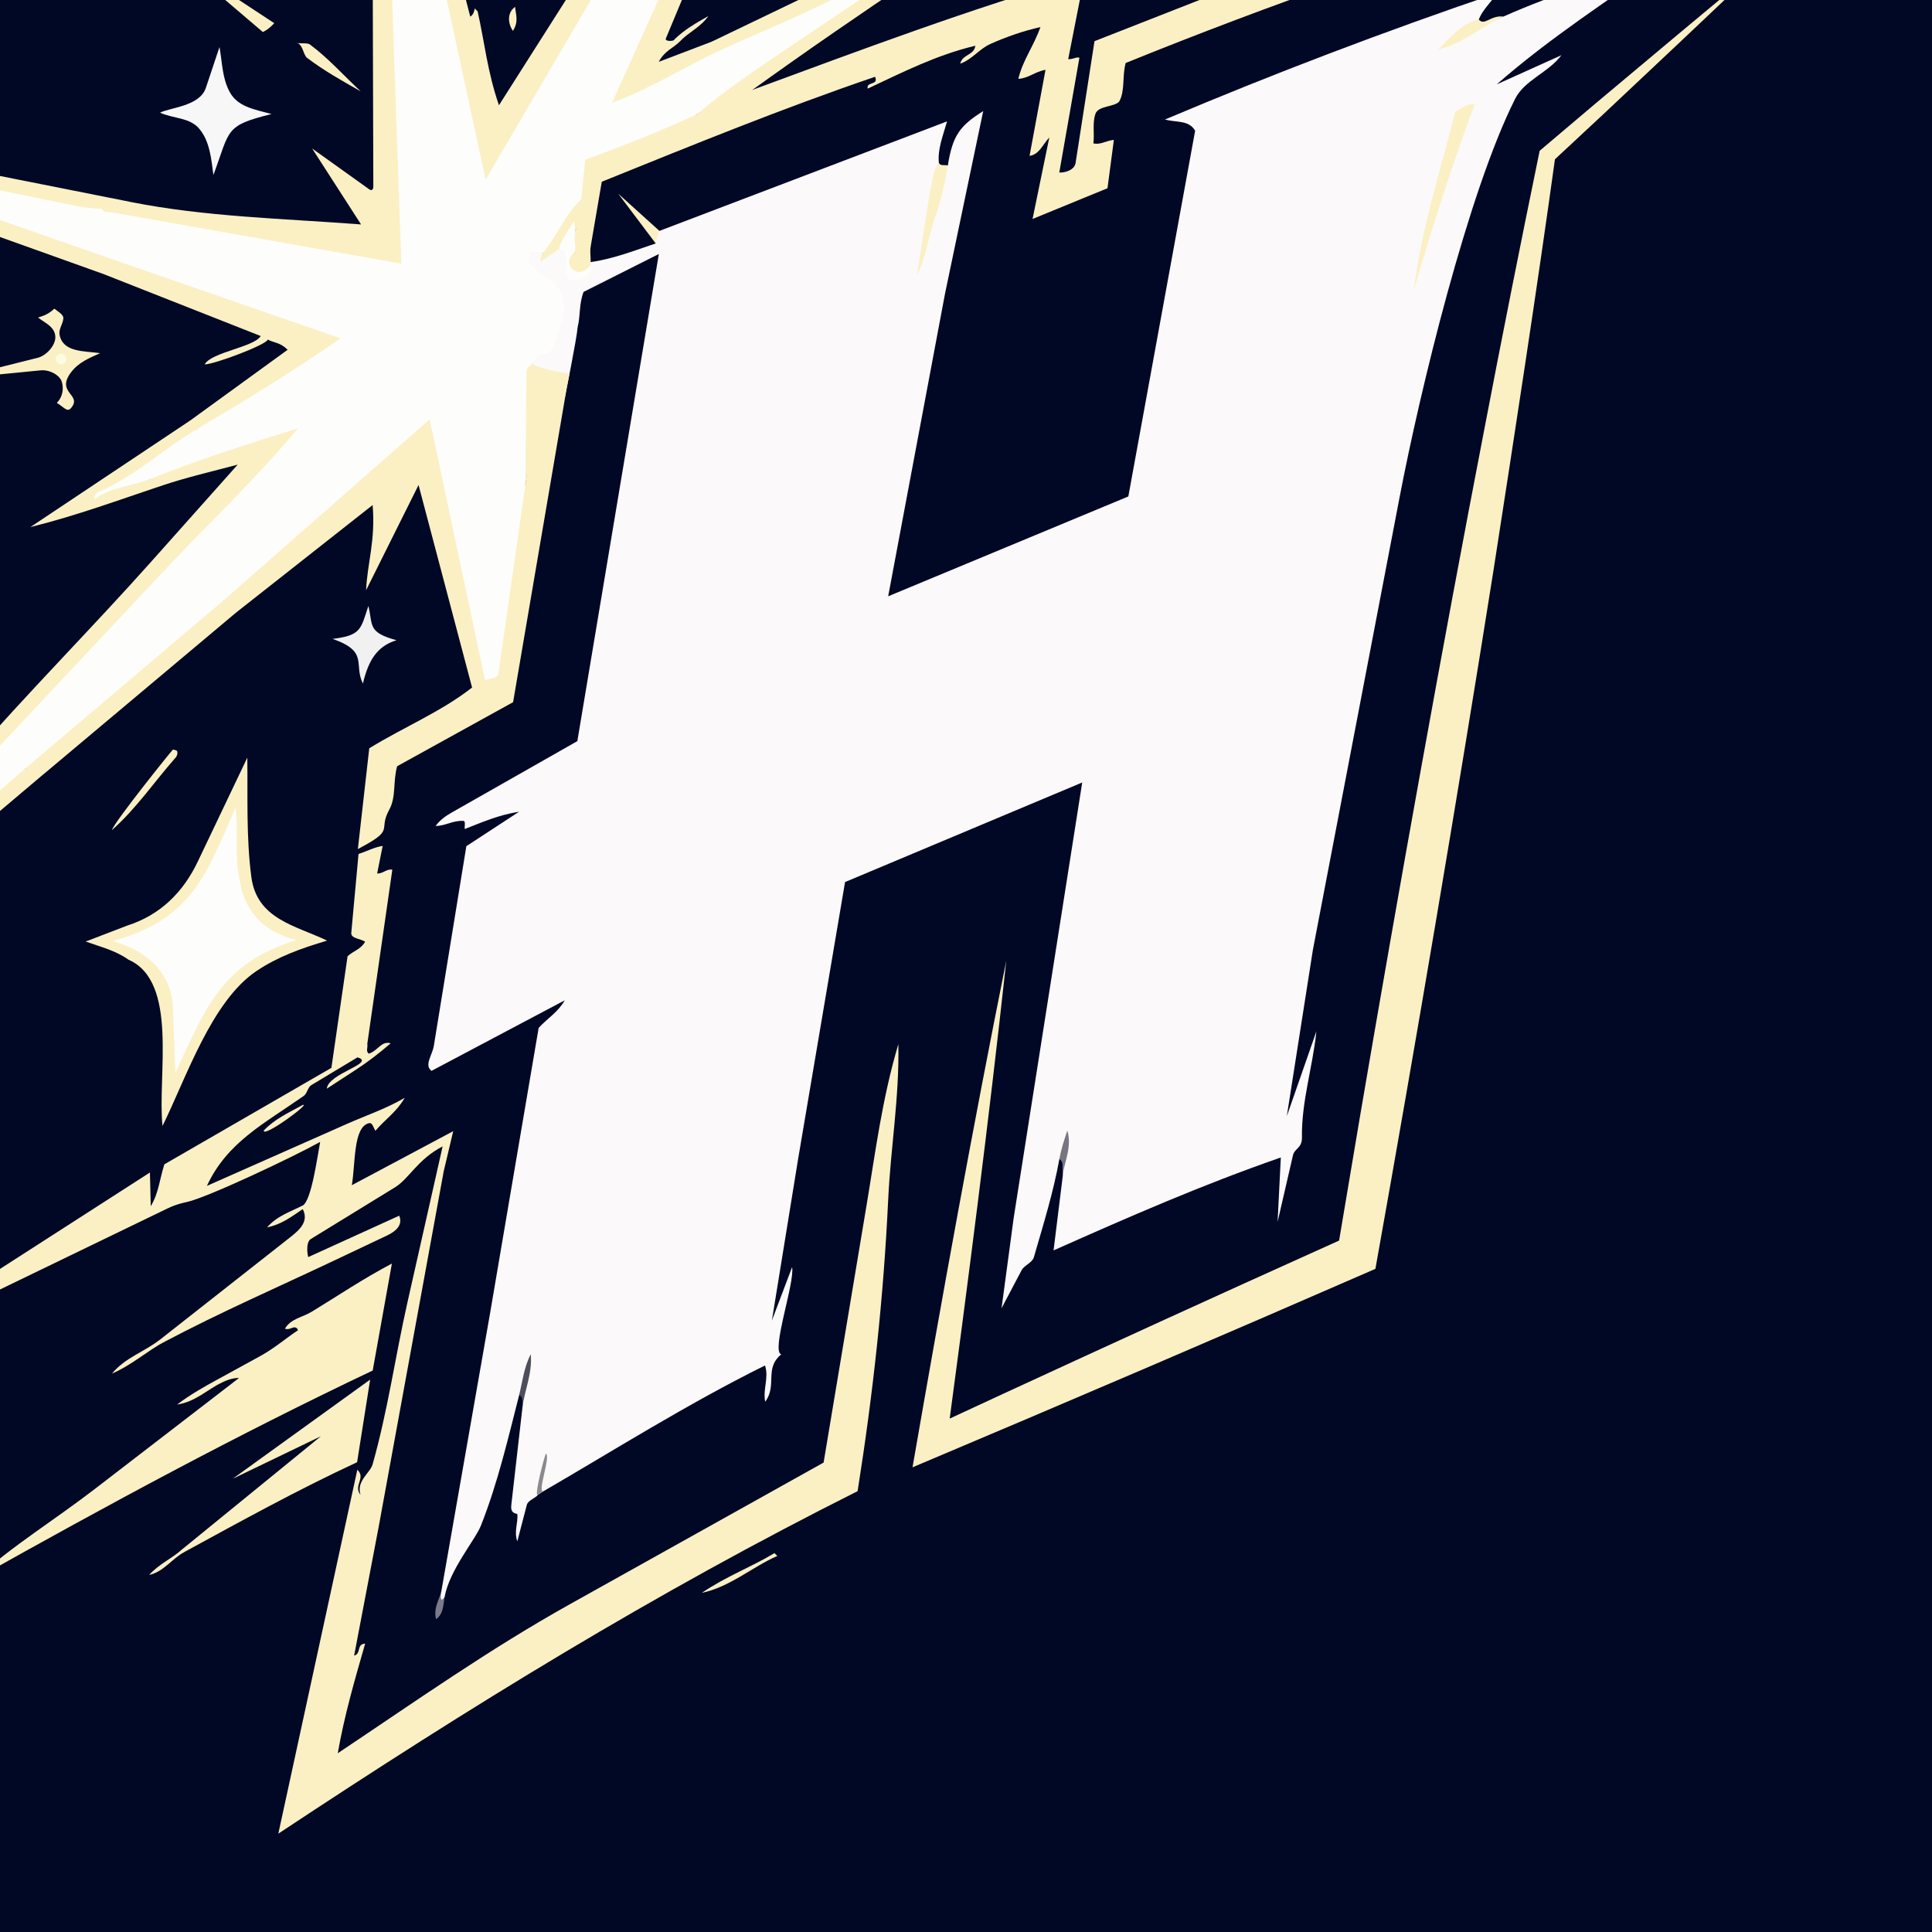
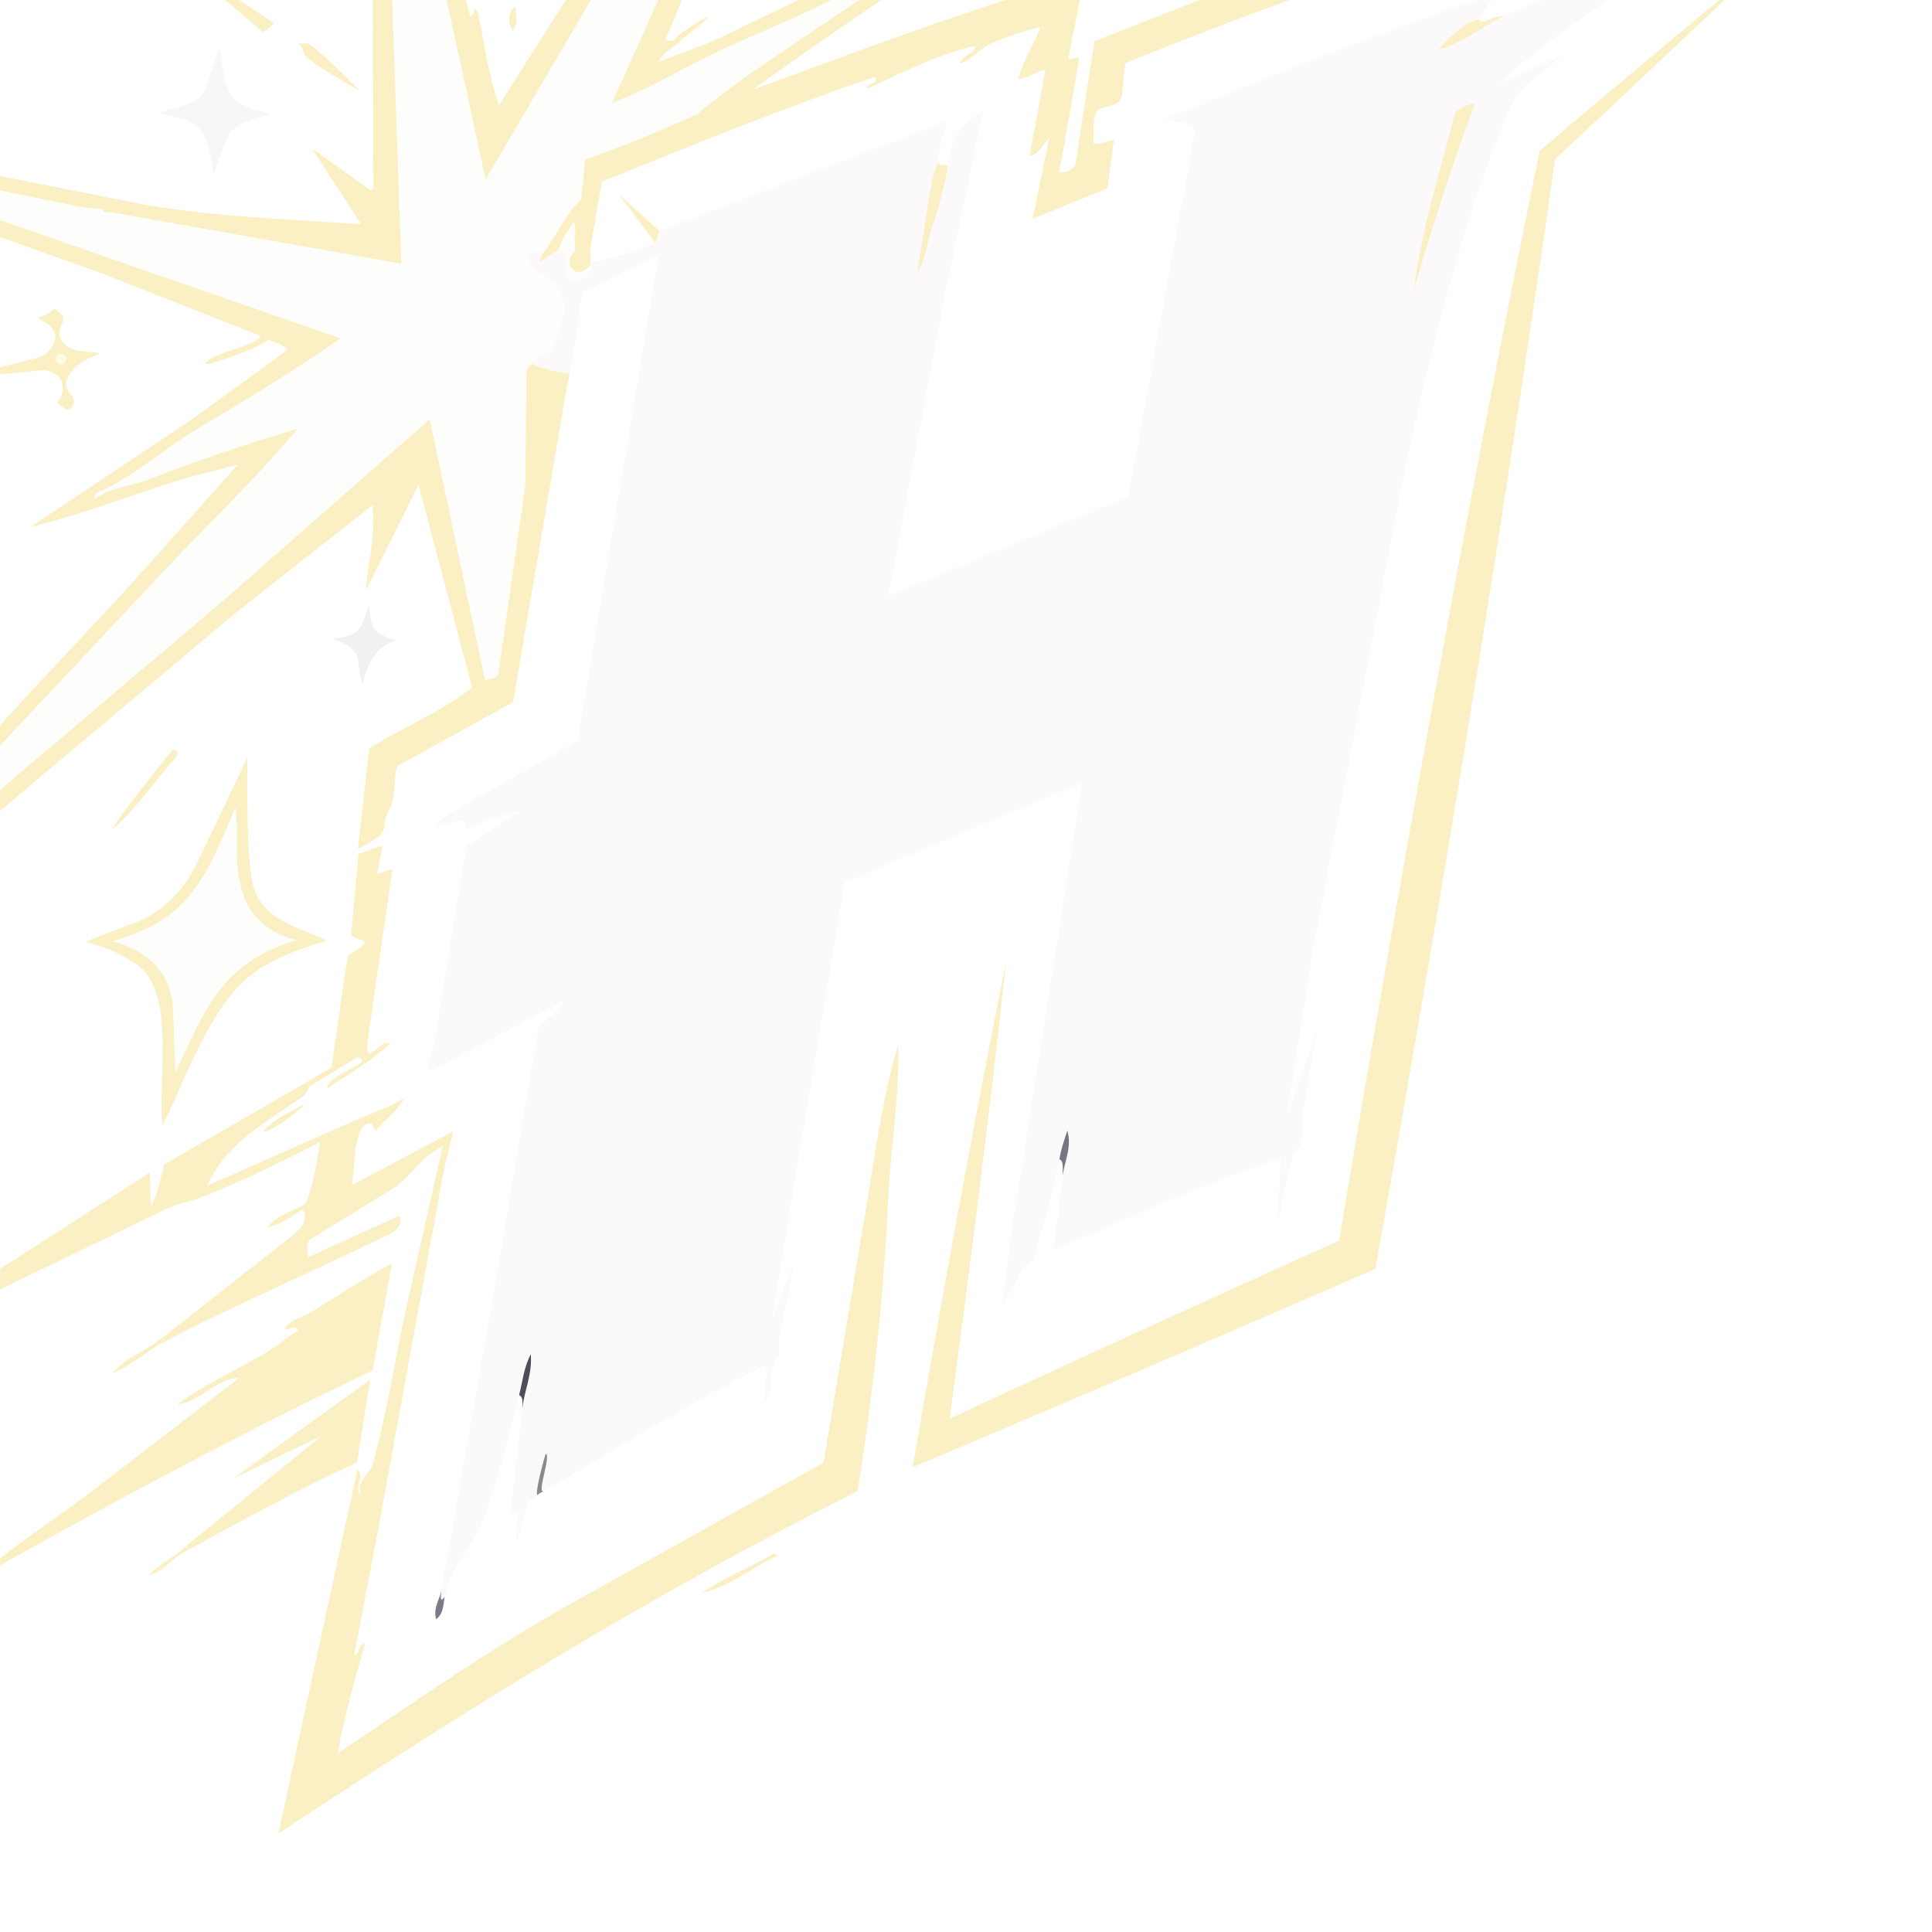
<svg xmlns="http://www.w3.org/2000/svg" id="Layer_1" version="1.1" viewBox="970 648 780 780">
  <defs>
    <style>
      .st0 {
        fill: #7a7b89;
      }

      .st1 {
        fill: #010825;
      }

      .st2 {
        fill: #fcfbe4;
      }

      .st3 {
        fill: #777680;
      }

      .st4 {
        fill: #f1f1f2;
      }

      .st5 {
        fill: #fbf9f9;
      }

      .st6 {
        fill: #fbf0c4;
      }

      .st7 {
        fill: #fde5a5;
      }

      .st8 {
        fill: #fdfdfc;
      }

      .st9 {
        fill: #8a8990;
      }

      .st10 {
        fill: #fde78c;
      }

      .st11 {
        fill: #f7f7f7;
      }

      .st12 {
        fill: #4c4e5b;
      }
    </style>
  </defs>
-   <rect class="st1" x="-29.54" y="-20.84" width="2624.92" height="1851.18" />
  <g>
    <g>
      <path class="st6" d="M1217.85,562.65l-4.47,9.04c-1.31-3.56.82-8.03-.99-11.29-2.07-3.73-.08-4.99.77-8.47l6.2-25.36c.87,8.69-2.03,16.87.68,24.99,1.31,3.92,5.37,1.81,8.97.44-1.52,2.61-3.15,6.58-5.66,7.87-2.04.65-4.05-.15-5.51,2.79Z" />
      <path class="st6" d="M1049.37,638.12c-.34-1.1,0-1.33,1.02-.72l30.33,19.96c-1.49,1.59-2.8,2.73-4.6,3.57l-26.75-22.8Z" />
      <path class="st6" d="M1050.39,637.4l-1.02.72c-5.85-4.86-12.3-9.19-17.53-14.54l12.47,8.57c2.29,1.57,4.24,4.03,6.09,5.24Z" />
      <path class="st6" d="M1300.54,612.61c-.05-.97.32-1.77.06-2.47-.49-1.3-2.25-.7-3.02-2.29,2.93.4,5.25.57,7.04-2.25.4,3.43-1.55,5.14-4.08,7Z" />
      <path class="st6" d="M1177.08,660.47c-2.35-3.44-2.09-7.64.88-9.69.27,3.23,1.54,5.88-.88,9.69Z" />
      <path class="st6" d="M1407.42,594.47l-1.21-1.17c3.23-1.55,5.77-4.77,10.48-5.04-2.38,3.62-6.3,4.31-9.27,6.21Z" />
      <g>
        <path class="st6" d="M992.95,810.65c2.09-2.11,2.94-5.23,2.02-8.46-.77-2.68-4.86-5.03-8.59-4.67l-35.14,3.45,33.99-8.52c3.5-.88,7.29-5.05,7.11-8.54-.21-4.04-4.2-5.51-6.98-7.71,2.46-.75,4.45-1.52,6.57-3.59,1.05.92,3.74,2.29,3.65,3.85-.14,2.37-1.96,4.34-1.53,6.67,1.3,7.14,9.81,6.54,16.38,7.45-4.41,2-8.72,3.66-11.83,7.84-6.17,8.31,4.81,8.84.05,14.35-1.47,1.7-2.51-.08-5.68-2.12Z" />
        <circle class="st2" cx="994.67" cy="792.98" r="2.13" />
      </g>
      <g>
        <path class="st6" d="M1118.26,1069.45c.17,4.83-1.12,6.63-3.87,5.39l-18.67,11.23c-1.51.91-1.68,3.38-3.08,4.37-16.1,11.29-30.94,18.72-39.11,36.34l56.42-24.98c8.19-3.63,15.99-6.2,23.46-10.59-3.47,5.93-7.9,8.66-11.87,13.34-.76-1.32-1.19-3.43-2.57-3.1-6.43,1.54-5.4,16.19-6.93,25.05l40.93-21.81-3.84,16.22-26.26,143.58-9.9,51.92c2.97-.74.84-4.69,4.45-4.82-4.28,14.89-8.36,28.86-11.06,44.25,31.91-21.31,61.2-42.02,93.74-60.19l102.41-57.17,17.35-103.93c3.66-21.89,6.23-42.72,12.83-65.02.4,21.85-3.09,41.49-4.11,62.86-1.89,39.81-6.1,78.22-12.34,117.63-82.07,41.15-155.86,86.61-233.87,138.27l31.89-146.91c3.63,3.39-1.79,6.36,1.31,10.15-1.85-5.61,3.86-8.82,4.84-12.27,6.17-21.74,9.12-43.44,14.1-65.51l14.19-62.92c-10.16,5.26-13.48,13-19.22,16.52l-34.01,20.88c-1.95,1.2-1.47,5.81-1.02,7.29l36.72-16.71c1.58,3.73-1.33,6.3-4.9,7.99l-21.19,10.03c-23.22,10.99-46.21,21.01-68.43,32.76-1.22.6-1.99.42-2.3-.55l52.74-41.46c3.97-3.12,7.65-6.44,5.16-11.42-1.92.63-1.97.17-.15-1.37,3.58-1.82,5.87-18.88,7.16-25.77-10.33,5.79-45.19,22.32-53.69,24.23-2.32.52-4.65,1.04-8,2.66l-112.47,54.41c7.37-6.67,15.51-11.12,23.93-16.53l81.5-52.42.33,13.61c3.18-5.2,3.57-10.86,5.5-16.91l67.44-38.95,6.52-45.05c2.3-2.17,5.37-2.76,7.07-5.86-1.59-1.24-5.78-1.23-5.57-3.58l2.93-31.86c3.75-1.22,6.11-2.65,9.74-3.25l-2.23,11.14c2.56.06,3.84-2.02,6.13-1.53l-10.11,70.34Z" />
        <path class="st6" d="M1208.47,747.4c-.3,3.31-3.84,4.22-6.39,2.32-3.81-.98-3.31-7.48.24-8.45.66-2.26.24-3.81-1.28-4.67l3.59-8.02c-4.35,0-.71-17.23.12-17.71l38.23-15.7s2.77-.32,8.3-.96l19.15-10.71,3.32.8c44.08-16.23,87.86-32.75,134.13-46.13l-6.62,33.7c1.99.17,3.13-.99,4.53-.58l-8.13,46.36c2.33.16,6.14-1.02,6.58-3.84l7.64-49.19,55.77-21.87c52.01-20.4,104.31-36.71,159.43-51.06l-12.53,13.42c44.81-10.91,87.75-21.75,133.15-29.56-32.08,18.79-66.64,33.4-102.02,45.26l25.54-15.16c-24.64,2.74-50,12.61-74.24,20.54l8.72-15.79c-62.25,18.04-121.99,39.03-181.24,63.04-1.49,5.52-.16,11.13-2.61,15.55-1.9,2.23-8.44,1.63-9.59,4.95-1.31,3.76-.33,8.04-.84,11.97,3.08.59,4.72-1.02,8.28-1.44l-2.58,19.53-30.25,12.4,6.77-32.92c-2.93,3.24-4.12,6.9-7.98,7.44l6.44-34.74c-4.41.79-6.86,3.45-10.97,3.64,1.83-7.63,6.09-12.92,8.92-20.9-6.8,1.55-13.55,3.86-20.15,6.8-4.6,2.05-7.34,6.24-12.25,8,.98-3.92,5.61-3.31,6.12-7.26-15.64,3.75-28.93,10.5-43.45,17.32-.69-2.99,4.49-1.15,2.99-4.79-37.78,12.89-73.79,27.61-110.36,42.39l-4.46,26.01Z" />
        <path class="st6" d="M1059.39,1206.25c-1.3.35-1.76-.12-1.4-1.41l17.15-9.4c5.61-3.07,10.23-7.12,15.18-10.39-.49-2.14,1.24-3.92,5.18-5.35l.26-2.06c10.53-6.42,20.59-13.24,32.46-19.51l-7.75,43.19c-54.68,25.94-107.06,54.28-160.43,84.23,15.3-13.74,32.01-23.91,48.14-36.33l58.33-44.9c-2.76-.02-5.13.96-7.13,1.93Z" />
        <path class="st6" d="M1044.35,1274.63c-1.04.52-1.37.19-1.01-.96l56.22-45.82-35.59,17.15,55.47-40.02-5.27,33.35c-24.41,11.36-47.01,23.86-69.82,36.3Z" />
        <path class="st11" d="M1056.16,718.62c-.85-6.12-1.35-13.55-5.78-18.71-3.89-4.53-10.12-3.93-15.78-6.41,4.05-2.11,16.03-2.57,18.51-10.02l5.5-16.49c1.15,6.09,1.01,12.38,4.11,18.12,3.26,6.03,9.88,7.03,16.92,8.93-19.06,4.73-16.63,6.19-23.47,24.58Z" />
        <path class="st11" d="M1187.23,615.56c-5.05-17.99-1.07-19.2-19.22-25.58,19.67-3.19,16.34-11.76,21.16-27.09,2.28,7.17.84,14.16,4.48,20.18,3.17,5.26,9.65,5.38,14.95,7.04-18.87,5.64-15.84,9.41-21.37,25.45Z" />
        <path class="st4" d="M1116.52,923.97c-3.91-7.83,2.55-12.86-12.24-18.04,11.64-1.38,11.33-4.01,14.45-13.29,1.9,7.9-.41,10.61,11.34,13.84-7.76,2.37-11.35,8.09-13.55,17.49Z" />
        <path class="st6" d="M1040.67,954.12c-8.8,10.03-15.65,20.3-25.51,29.03,1.18-3.58,24.53-32.62,24.7-32.56.69.22,1.53.3,1.68.74.21.59.09,1.9-.87,2.78Z" />
        <path class="st6" d="M1115.59,684.86c-7.59-4.29-14.73-8.29-21.56-13.46-1.86-1.41-1.53-5.92-4.82-6.22,1.81.66,4.73-.09,5.92.79,7.53,5.6,13.43,12.34,20.46,18.88Z" />
        <path class="st6" d="M1594.63,615.87c-11.49,8.95-24.9,14.59-39.17,18.78l39.17-18.78Z" />
        <path class="st6" d="M1236.2,741.2c1.11,1,1.51,3.09,2.14,4.58-1.66.81-2.75.2-3.63.49l-15.12-20.08,16.6,15Z" />
        <path class="st6" d="M1114.39,1074.83l3.87-5.39c.24,1.29-.66,3.09.66,3.95,3.83-1.28,4.95-5.24,8.82-4.19-5,4.3-9.27,7.56-14.09,10.7l-11.71,7.62c.68-6.34,19.9-10.21,12.44-12.69Z" />
        <path class="st6" d="M1283.82,1276.18c-10.16,4.45-19.16,12.54-30.45,14.89,9.88-6.72,20.15-10.48,29.29-16.03l1.16,1.14Z" />
        <path class="st6" d="M1078.11,785.09c-.54,2.11-21.63,10.04-25.48,10.02,2.73-4.95,19.94-6.96,22.63-11.44,1.03.41,1.9.9,2.85,1.42Z" />
        <path class="st6" d="M1036.64,1189.56c-7.15,3.78-13.25,9.46-21.42,12.99,5.31-6.45,13.07-8.79,19.12-13.54.73.32,1.51.47,2.3.55Z" />
        <path class="st6" d="M1090.31,1185.05c-.25-.95-1.01-1.21-1.6-1.16-.94.09-1.99,1.04-3.67.57,2.27-4.06,7.11-4.62,10.7-6.82.71.57,1.89.92,2.36,1.87-2.61,3.01-5.35,3.92-7.8,5.54Z" />
        <path class="st6" d="M1092.2,1094.11c3.66-1.08-15.99,13.43-15.72,10.33,4.37-4.62,9.64-6.99,15.72-10.33Z" />
        <path class="st6" d="M1059.39,1206.25c-5.74,2.78-10.58,7.76-17.88,8.79,5.44-4.1,10.93-7.17,16.47-10.2.4.53.88,1,1.4,1.41Z" />
        <path class="st6" d="M1244.58,664.62c-.61-.26-1.66-.81-2.29-.7,3.76-3.73,8.53-6.54,13.7-9.43-3.26,4.6-8.01,6.53-11.41,10.14Z" />
        <path class="st6" d="M1044.35,1274.63c-4.99,2.72-8.31,7.94-14.12,9.22,3.92-4.42,9.09-6.55,13.12-10.18l1.01.96Z" />
        <path class="st6" d="M1092.24,1136.13c-4.27,2.87-8.46,6.2-14.42,7.39,4.09-4.65,9.4-6.3,14.27-8.76.14.29.46,1.16.15,1.37Z" />
        <path class="st0" d="M1149.5,1292.71c-.57,3.12-.35,6.74-3.44,9-1.25-4.73,1.58-8.23,2.19-11.73-.02,1.05.13,2.32,1.25,2.73Z" />
        <g>
          <path class="st5" d="M1399.08,1122.33v-6.4c1.39-3.33.93-3.32-1.39.02-2.37,13.22-6.39,26.18-10.3,39.65-.63,2.18-3.91,3.27-4.91,5.16l-8.13,15.42,4.89-36.41,27.68-175.86-95.75,40.2-18.93,111.69-10.61,65.34,8.16-21.56c1.18,6.19-8.61,33.99-4.38,35.21-6.99,5.75-1.5,12.46-6.49,19.13-.98-5.35,1.58-9.6-.07-14.64-31.45,15.57-61.21,34.39-89.39,50.74l-2.27,1.43c-.84,1.37-3.99,2.2-4.49,4.09l-3.85,14.74c-1.45-4.1.41-7.45-.01-11.06-2.71-.5-2.58-2.12-2.34-4.26l4.41-38.62c.76-10.03.76-11.98,0-5.85l-1.31.73c-4.5,17.56-8.57,35.3-15.41,52.63-2.32,5.89-12.7,17.94-14.68,28.85-1.48,2.09-1.89,1.19-1.25-2.73l19.62-111.93,19.59-115.06c3.77-4.06,7.82-6.33,10.52-11.12l-53.77,28.47c-3.08-2.28.3-6.25.93-10.11l13.13-80.6,21.29-13.9c-8.37,1.29-14.96,4.28-21.94,6.98-.16-1.14.48-3.24-.59-3.29-4.3-.19-7.07,1.99-11.18,2.08,1.76-2.45,4.04-4.05,6.7-5.56l50.53-28.72,32.9-196.65-30.39,15.29c-1.87,4.88-1.24,9.65-2.36,14.07-.42,5.09-5.16,28.34-5.16,28.34l-1.34-3.95s-13.26-4.48-12.02-9.44c-2.67-3.73,1.69-6.6,5.45-6.31,6.8-13.35,8.24-22.69-6.6-30.82-6.57-7.4,1.93-14.97,5.66-7.5,1.22.87-.1,2.43-1.07,3.49-.36.39,5.53-8.83,7.52-5.16,2.68-3.45,4.44-1.16,5.27,6.86-1.07,5.01,1.4,4.88,7.42-.4-1.12-.43-1.06-.84.13-1.23,9.05-1.24,17.58-4.63,26.23-7.51.32-1.81.82-3.5,1.49-5.07l116.13-44.21c-1.73,6.1-3.86,11.23-3.3,16.72.69,3.78,1.9,4.13,3.62,1.06,1.94-12.12,4.81-15.98,14.28-21.94l-15.42,73.69-22.95,122.2,96.96-40.31,26.97-147.66c-2.58-4.36-7.32-3.23-12.2-4.51,44.16-18.65,88.14-35.4,134.09-51.03-2.72,4.07-5.88,6.78-7.37,10.63l-.31,1.79c3.38-.51,6.79-1.5,10.26-2.97,21.28-9.47,43.61-16.16,66.52-23.68-23.51,16.7-47.41,31.95-69.24,51.07l26.13-11.79c-5.22,7.01-14.87,10.02-18.69,17.62-19,37.74-38.39,117.74-46.65,160.86l-35.01,182.76-10.52,67.11,11.95-34.28c-1.53,14.66-6.06,28.36-5.84,42.81.07,4.51-2.94,4.32-3.64,7.33l-6.19,26.81,1.3-26c-31.84,11.07-61.19,23.92-91.75,37.52l3.77-30.49Z" />
          <g>
            <path class="st8" d="M1202.32,741.26c-.92,2.49.35,5.86-.24,8.45-.35,1.53-.47,3.11-.46,5.11,2.37.61,4.58.22,6.74.18.9,3.21-1.65,5.32-4.61,6.06-10.63,2.66-1-11.63-8.08-12.52-3.1-1.13,2.85-10.44,4.35-11.69,3.05-2.54,2.84,1.68,2.3,4.41Z" />
            <g>
              <path class="st6" d="M1352.65,714.77c-1.17,7.31-2.85,14.64-5.52,22.14-2.67,7.5-3.16,15.12-6.9,21.98l5.23-33.56c1.12-4.23,1.11-8.49,3.57-11.61.53,1.4,2.44.77,3.62,1.06Z" />
              <path class="st6" d="M1576.94,654.67c-8.7,3.87-16.03,10.83-26.22,13.28,4.73-4.96,9.86-10.74,16.27-12.1,2.37,2.79,4.67-1.75,9.95-1.18Z" />
              <path class="st12" d="M1180.89,1216.35c-.11-1.73.6-4.26-1.31-5.12,1.41-5.51,1.9-11.14,4.71-16.51.68,8.06-2.61,14.76-3.39,21.64Z" />
              <path class="st9" d="M1189.45,1250.03c-.58.34-1.92.86-2.27,1.43-1.82,1.21,2.8-16.25,3.22-16.58,2.03,1.18-3.76,16.31-.95,15.15Z" />
              <path class="st3" d="M1399.08,1122.33c-.31-2.11.76-5.12-1.39-6.37.69-3.85,1.91-7.62,3.23-11.52,1.92,6.73-1.15,12.35-1.84,17.89Z" />
              <path class="st6" d="M1540.79,765.22c3.13-25.06,10.69-48.13,16.74-72.07,2.34-1.09,4.36-3.41,7.83-3.08-9.34,25.13-17.18,49.7-24.57,75.15Z" />
            </g>
          </g>
        </g>
        <g>
          <path class="st6" d="M1035.61,1102.57c-2.13-20.38,6.57-58.25-13.79-67.15-5.2-3.71-11.13-5.1-17.22-7.3l16.78-6.44c13.28-4.23,22.56-13.45,28.42-25.74l20.05-42.06c.2,16.5-.47,31.98,1.61,48.09,2.22,17.19,17.89,19.66,30.6,25.78-10.64,3.17-19.85,6.48-28.43,12.22-18.28,12.21-28.45,43.28-38.02,62.6Z" />
          <path class="st8" d="M1040.8,1081.14l-.95-25.88c-.51-13.88-9.77-23.27-24.39-27.32,32.17-8.8,37.95-27.11,49.65-53.93,1.24,10.58-.5,19.72,1.63,29.15,1.77,12.41,9.75,21.35,23.04,24.36-30.21,9.17-36.75,27.38-48.99,53.61Z" />
        </g>
        <g>
          <path class="st6" d="M1127.25,617.06l2.54.78,4.69,135.04c.09,2.48-1.61,3.26-3.74,3.93l-118.39-20.72c-2.09-.41-2.19-1.89-.87-3.68l1.06-2.49,10.34-.35c30.2,6,61.13,6.62,92.89,9.04l-19.75-30.66,23.37,16.71c1.13.25,1.77-.11,1.91-1.07l-.16-108.8c2.77-6.5,5.98-1.67,5.39,3.88l.71-1.59Z" />
          <path class="st6" d="M1165.88,922.86c2.49,3.56-3.02,6.18-5.29,2.72l-21.61-81.77-21.18,42.47c.48-10.86,3.86-19.97,2.64-34.38l-55.16,43.44c-3.96,2.08-6.96-.94-4.94-4.98l-.78-2.65,81.14-71.29c1.89-1.54,4.02-.43,5.42,1.21l21.9,103.22-2.14,2.01Z" />
          <path class="st6" d="M1197.01,803.82l1.83.58-21.69,127.09-46.8,25.85c-1.75,5.89-.34,12.36-3.17,17.49-4.88,8.86,2.96,7.73-12.7,15.95l4.6-40.68c14.22-8.71,29.07-14.77,41.52-24.54,1.74-.71,4.05-1,5.29-2.72-.38-2.73.66-3.4,3.02-3.48l10.49-74.29,2.7-1.14c3.35-27.46,5.02-41.18,5.02-41.18,1.89-5.08,9.9,1.06,9.9,1.06Z" />
          <path class="st6" d="M1269.71,589.42c-2.62,2.15-6.14-.06-5.01-3.46l3.11-12.43,28.44-60.86-54.86,84.41-2.93-.1c-3.45,5.55-7.63,2.87-6.02-2.48l74.1-112.27c13.84-20.97,26.56-41.38,42.53-60.98l-79.37,168.17Z" />
          <path class="st6" d="M1238.47,596.98l1.72,2.02-71.75,122.33c-1.96,1.04-3.6.26-5.07-1.38l-19.95-92.21,2.13-2.01c.13-3.69,1.56-6.89,5.54-4.95l8.76,33.93c1.45-.82,1.61-2.53,1.81-3.2.09-.29.5.67,1.14.95,2.91,12.9,3.9,24.25,8.64,38.03l61-95.98c1.56.13,1.46,2.14,2.79,3.4,1.02.97,2.55-.46,3.24-.92Z" />
          <path class="st6" d="M963.91,955.55l1.09,2.5-52.53,55.35,65-56.07,2.79.9c3.16-1.65,7.3-2.49,7.52,2.15l-86.35,73.01c-27.71,23.43-53.93,47.06-83.31,68.92l138.64-146.6,5.8-5.04c2.9,1.15,3.18,2.49,1.35,4.88Z" />
          <path class="st6" d="M1022.89,729.57c-4.01.53-7.24,3-11.41,2.84l-2.54,2.37c-28.59-5.1-57.64-10.42-86.05-17.01-6.21-1.44-13.67-3.33-19.7-5.27-.32-.1-.5-.62-.64-1.26-2.78-.56-6.43-1.21-3.83.75l3.49.18c36.67,10.97,72.99,23.1,108.95,36.39l.61,2.87c4.74,2.13,5.72,6.95.09,7.23l-193.58-69.24c2.76-2.45,4.96.51,7.26.96l45.15,8.94,152.21,30.24Z" />
          <path class="st6" d="M1151.09,620.76c-2.12,1.37-3.27,3.79-5.54,4.95l-2.7-.6-15.73-72.19,2.57,62.54-2.44,1.59c.11,2.62-.26,5.49-.8,8.86-2.18-3.26.38-7.23-1.07-10.84-.62-1.54-3.54-.96-3.54.81l.09,110.03c-1.32.65-2.92.12-2.53-1.28.56.58,1.32-.24,1.32-1.17l-.29-102.71-3.09-149.4,33.75,149.4Z" />
          <path class="st6" d="M1406.21,593.3c2.08-.86,2.35-.85,1.21,1.17-45.2,28.93-90.17,58.52-133.67,89.83-6.9,4.97-15.02,6.51-22.47,9.9.36-1.14.76-2.26,1.32-3.29s1.1-1.98,1.89-2.61c24-19.29,53.66-38.72,80.27-52.31.51-1.05.08-1.39-1.17-1.15-20.24,13.31-43.14,23.7-65.74,33.02-1,.41-2.15.51-3.33.57s-2.44-.03-3.66-.17c-3.32,1.22-4.57-.31-3.39-3.5l148.73-71.47Z" />
          <path class="st6" d="M1049.23,821.43c-3.72.73-4.53-.43-2.48-3.63l39.38-28.59c-3.1-3.08-5.48-2.72-8.01-4.12-2,1.03-3.59,1.11-2.85-1.42l-63.41-25c1.68-2.12,1.72-5.19-.09-7.23l1.92-1.99,93.18,32.32c2.46,3.25,2.75,5.1-1.69,7.5-16.41,11.64-33.48,22.07-51.18,31.29l-4.74.88Z" />
          <path class="st6" d="M1269.71,589.42l-30.88,74.1c-.58,1.38,3.55,1.17,3.47.4,2.15-1.42,2.91-1.19,2.29.7-2.59,2.75-6.28,3.78-8.61,8.34l21.51-8.19c1.49.76,2.29,2.29,3.39,3.5l-2.79,4.1c-6.78,3.91-32.56,18.21-38.03,18.69-3.26.29-4.13-.57-4.78-3.63,15-33.95,30.46-67.58,46.39-100.91l3.05-.58c1.55,1.35,3.75,1.74,5.01,3.46Z" />
          <path class="st6" d="M1036.71,877.97c-2.58,2.9-7.43-.4-5.16-3.77l34.41-38.61c-11.34,2.99-20.84,5.2-30.54,8.44-3.01.37-4.71-.47-5.12-2.5.93-1.07,1.9-2.09,2.98-2.98,6.23-5.1,38.86-15.65,48.34-17.52,10.92-2.15,12.16-2.34,5.62,7.37-14.09,15.73-28.7,31.04-43.64,45.95-.86.86-1.99,1.48-3.15,2.09s-2.45,1.1-3.74,1.53Z" />
          <path class="st6" d="M1065.28,895.34l-77.48,65.05-7.52-2.15-.74-2.66c26-22.04,52.02-44.1,78.04-66.16l2.77.94c1.19,2.06,2.76,3.95,4.94,4.98Z" />
          <path class="st6" d="M1036.71,877.97l1.23,2.35c-23.71,25.27-47.43,50.55-71.16,75.84l-2.87-.6c-.78-.64-1.35-3.38-2.6-2.72-1.88.99-2.71,3.66-4.55,2.89,24.14-27.82,50.33-54.07,74.78-81.51,1.42,1.63,3.33,2.66,5.16,3.77Z" />
          <path class="st6" d="M1049.23,821.43l-1.73,4.02-21.16,14.78c1.61-.82,2.73-.14,3.95,1.3,1.99.13,3.82.98,5.12,2.5-17.16,5.72-33.96,11.99-53.14,16.77l64.47-43c.54,1.39,1.47,2.56,2.48,3.63Z" />
          <path class="st6" d="M1208.47,747.4c-.36,2.09.05,4.29,0,6.39,0,.39-.23.86-.13,1.23-4.89,6.87-12.22-.48-6.28-5.29,1.95-1.26,4.02-2.41,6.39-2.32Z" />
          <path class="st8" d="M1264.7,585.95l-17.83,37.48-29.79,66.07c15.98-5.85,29.47-14.67,43.79-21.24,15.85-7.27,32.3-13.68,48.3-22.12,8.28-4.37,16.29-7.97,24.43-11.3,2.04-.97,2.34-.79,1.17,1.15l-45.45,30.57c-13.35,8.98-26.21,17.6-38.03,27.64-14.54,6.62-29.29,12.57-45.01,18.26l-1.65,16.11c-3.22,6.32-6.81,12.59-10.77,18.81-1.33,1.89-2.88,2.84-4.64,2.83-1.17-.58-2.46-.54-3.96-.45s-1.99,1.78-1.77,3.09c1.15,6.74,18.35,7.67,13.42,24.79-6.45,22.41-6.16,7.27-12.2,17.2l1,2.61c-.72,15.32-1.93,30.82-3.62,46.47l-10.87,75.91c-.39,2.7-4.47,1.79-5.34,3l-22.4-105.55-83.15,73.05-80.07,67.88-80.53,69.52-29.53,25.62,39.42-40.62,40.42-42.4,13.87-14.81,72.8-77.58c17.65-18.81,36.55-36.51,53.54-56.99-21.18,6.53-40.86,12.92-59.94,20.54-7.03,2.81-15.23,2.98-22.15,8.09-.25-3.05,2.19-3.11,3.77-3.87,13.76-6.62,24.9-16.93,37.31-24.31,19.41-11.55,39.17-23.43,58.22-36.81l-95.69-33.19-113.05-39.44c-.59-1.58.69-1.83,3.83-.75,1.88.77,3.63.53,6.26,1.07l90.27,18.56c4.56.94,8.46,1.37,12.41,1.53-.18,1.69,2.18,1.12,3.88,1.42l116.66,20.66-4.78-137.42-3.24-78.65c-.13-3.16-1.68-5.8-.6-9.17,2.84,1.05,1.94,3.59,2.51,6.23l19.62,90.24,20.52,94.84,72.4-123.58,55.68-85.68c6.7-10.3,12.24-20.47,19.68-29.22-17.59,35.56-32.92,69.8-49.12,103.88Z" />
          <path class="st6" d="M1184.71,794.86c4.42,2.65,15.23,3.97,15.23,3.97l-1.1,5.58-9.04-3.45c-1.35,14.84-5.7,28.91-7.71,42.99l.44-45.14c.03-3.04,1.35-2.58,2.18-3.95Z" />
          <path class="st6" d="M1202.32,741.26l-.54-4.06c-2.32,3.98-5.04,7.23-6.11,11.34l-7.52,5.16c-.03-1.29.43-2.65,1.07-3.49,6.15-7.97,9.64-16.58,15.41-21.65-.45,4.35-.79,8.57-2.31,12.69Z" />
          <path class="st7" d="M902.54,711.24c-1.19.1-3.35-.74-3.83.75-5.43-1.9-11.51-1.77-16.54-5.8,7.4,1.52,14.27,2.55,20.37,5.05Z" />
          <path class="st10" d="M1334.77,636l-1.17-1.15c4.6-1.88,7.83-7.56,14.24-7.58-3.97,3.99-8.89,5.92-13.07,8.73Z" />
        </g>
      </g>
    </g>
    <path class="st6" d="M1376.28,1035.7c-7.07,65.15-15.59,130.92-24.3,195.88,0,0-8.29-6.35-8.29-6.35,39.74-18.48,88.23-40.76,128.14-58.85,0,0,42.83-19.35,42.83-19.35,0,0-4.75,6.09-4.75,6.09l9.35-55.52c15.27-89.52,32.89-187.81,50.14-277.02,6.85-35.78,14.58-74.69,21.95-110.48,0,0,.25-1.23.25-1.23,0,0,.82-.69.82-.69,0,0,21.85-18.5,21.85-18.5,19.5-16.35,46.3-38.85,65.96-55.03-18.47,17.69-43.81,41.5-62.43,59,0,0-20.95,19.51-20.95,19.51,0,0,1.07-1.92,1.07-1.92-7.35,53.22-16.69,113.76-24.97,167.09-14.47,91.3-31.38,190.96-47.66,281.94-59.96,26.16-126.64,54.73-186.88,80.12,11.83-68.14,24.24-136.91,37.89-204.7h0Z" />
  </g>
</svg>
